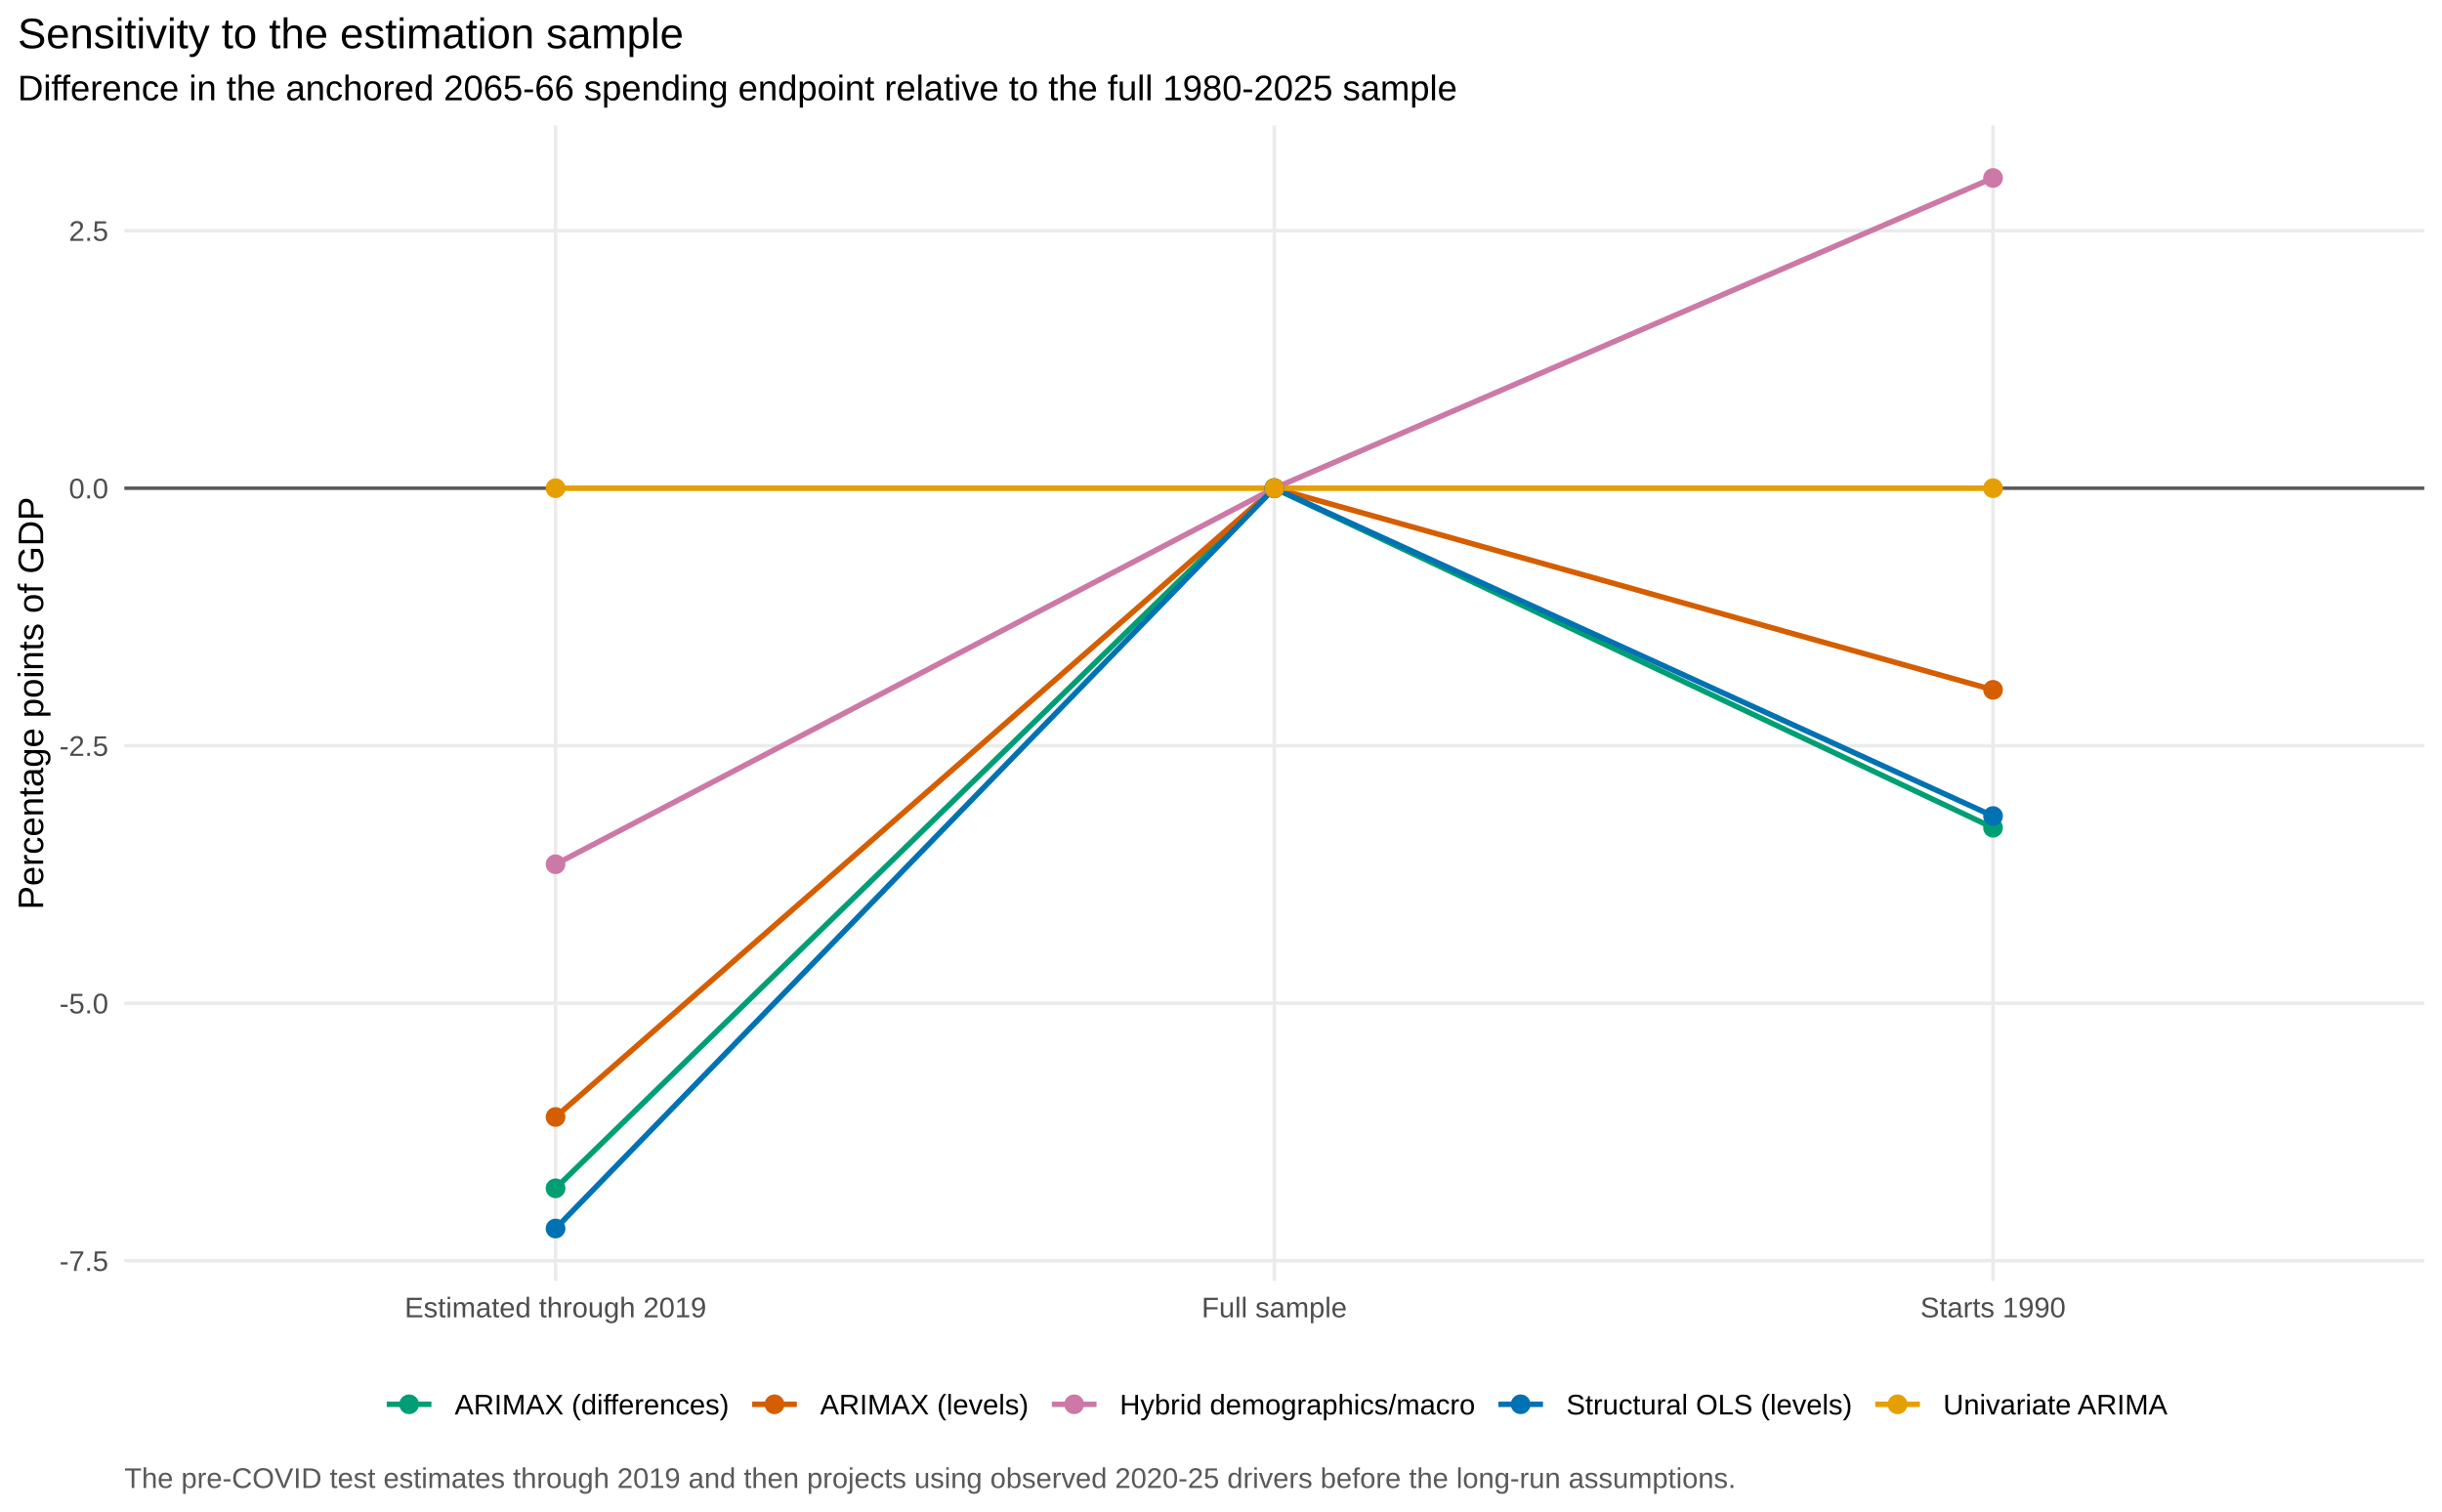
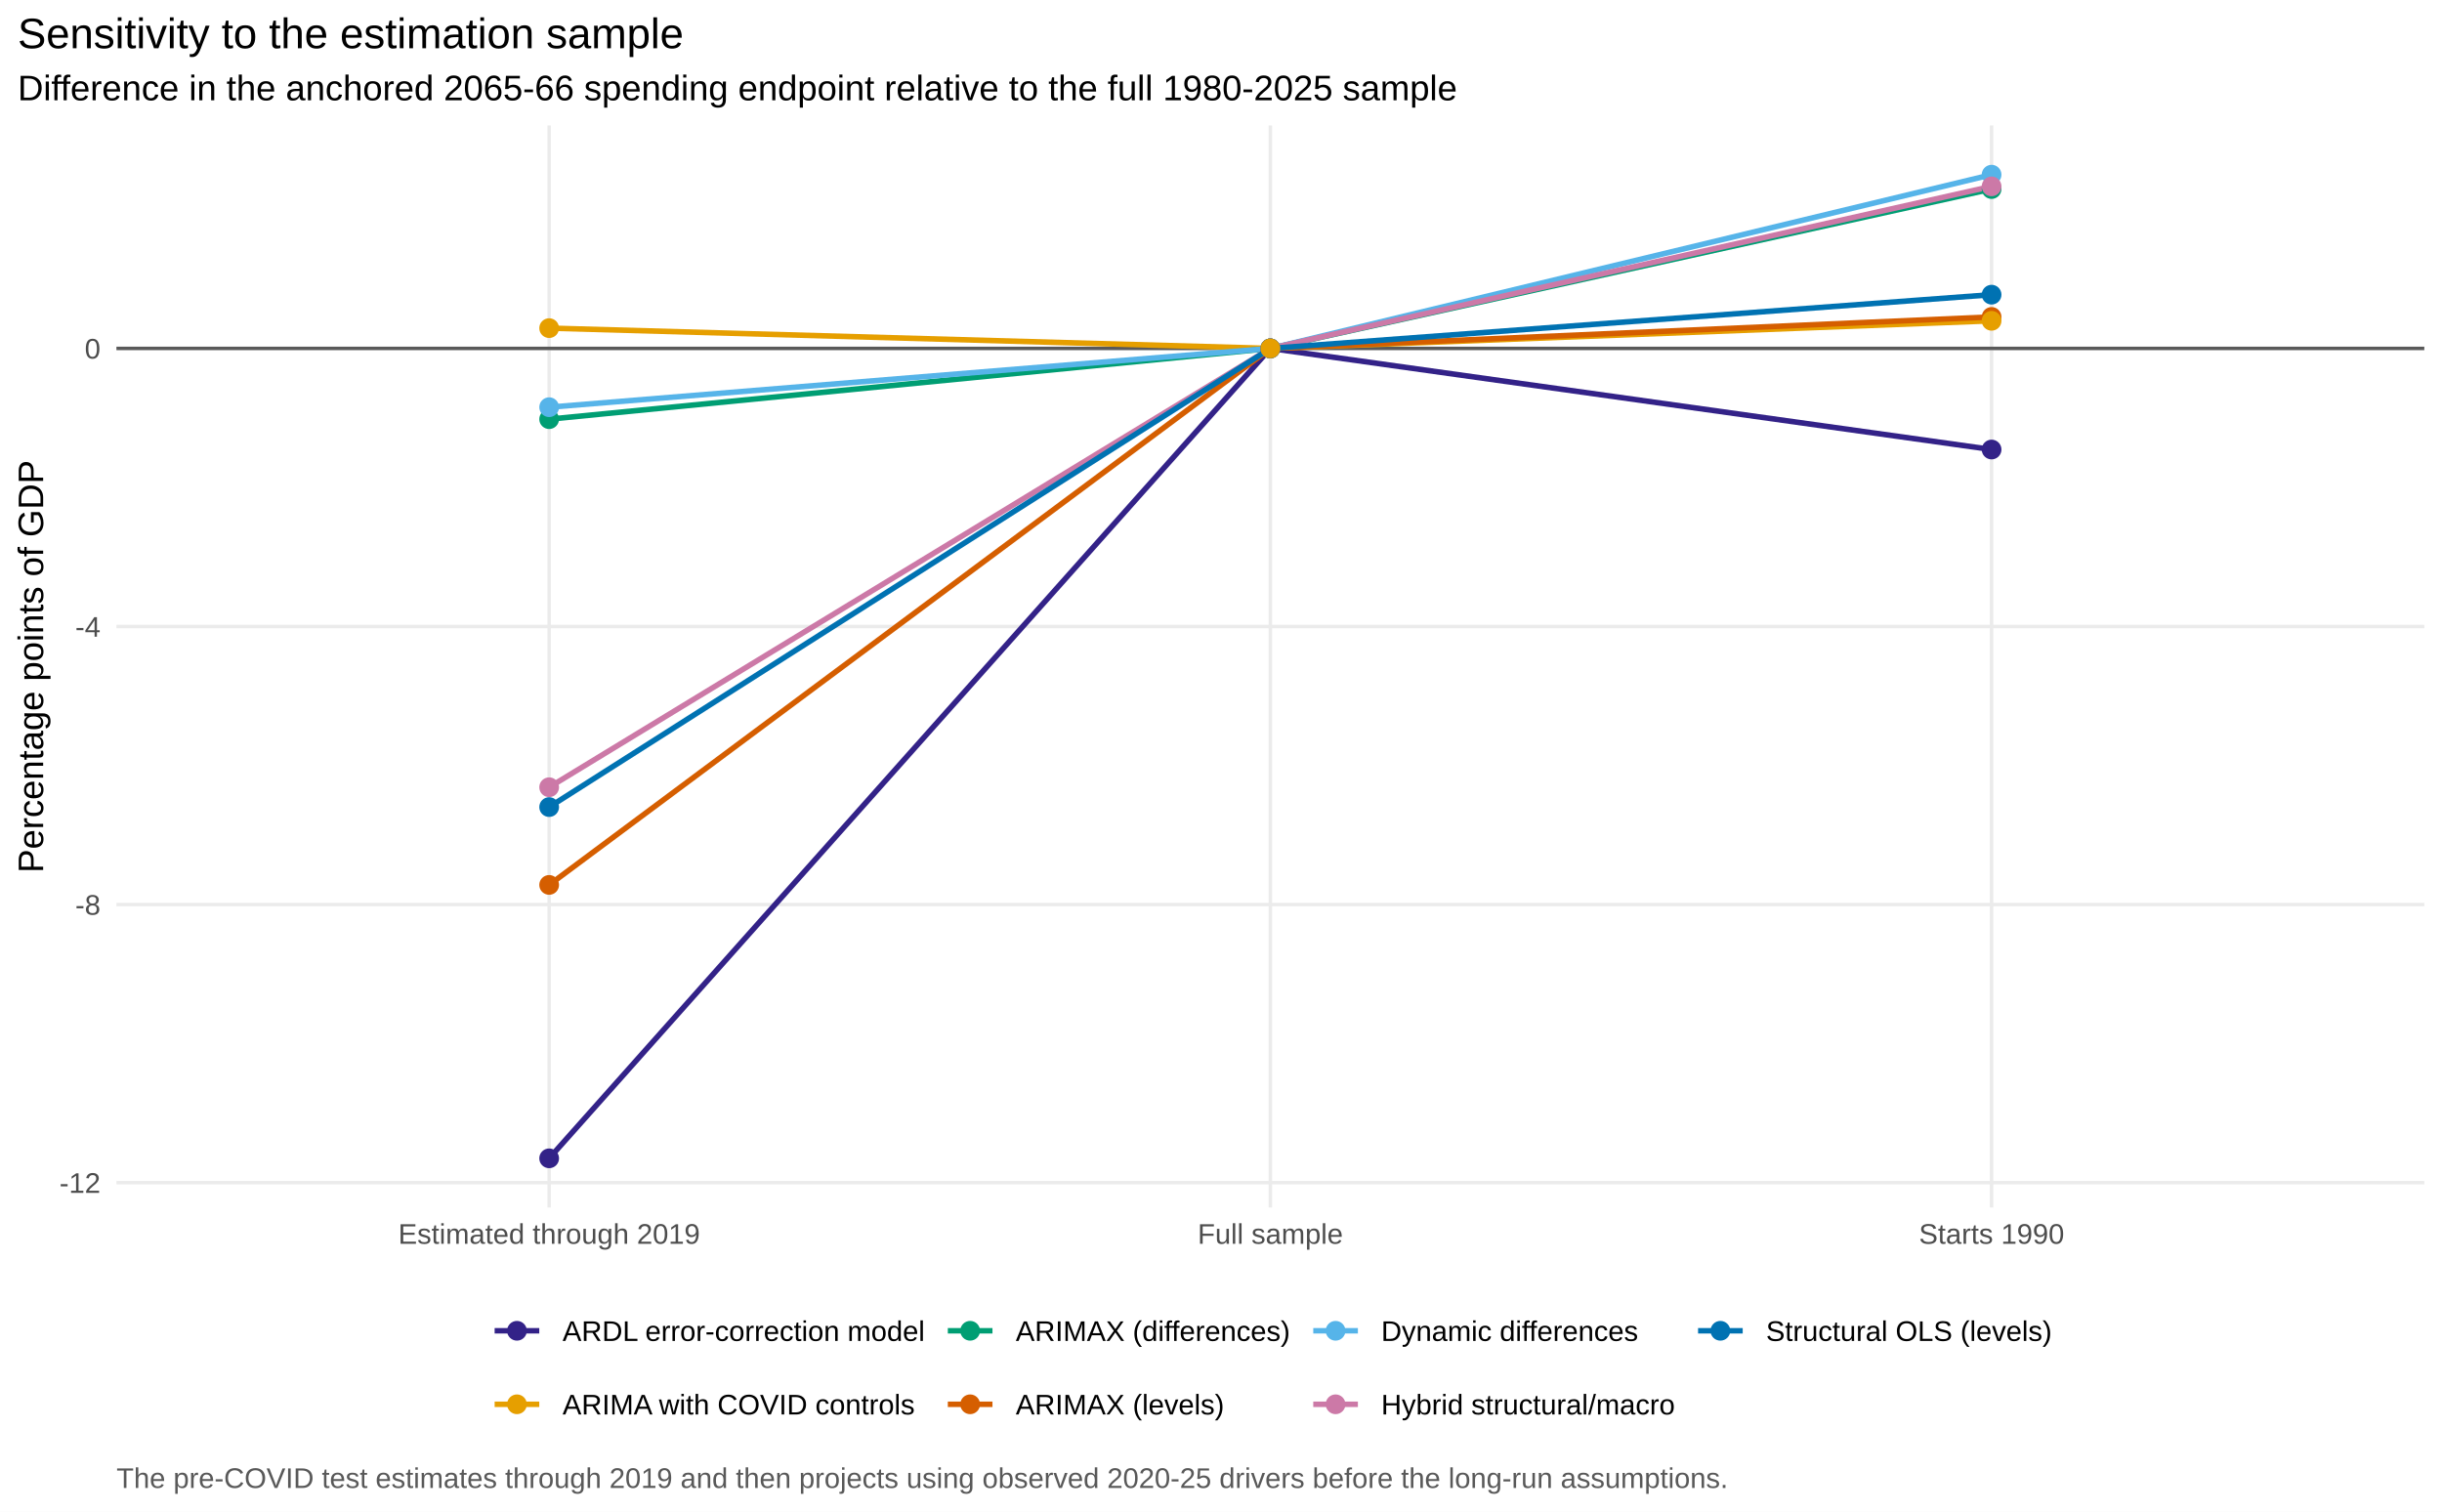
<svg xmlns="http://www.w3.org/2000/svg" width="756.00pt" height="468.00pt" viewBox="0 0 756.00 468.00">
  <g class="svglite">
    <defs>
      <style type="text/css">
    .svglite line, .svglite polyline, .svglite polygon, .svglite path, .svglite rect, .svglite circle {
      fill: none;
      stroke: #000000;
      stroke-linecap: round;
      stroke-linejoin: round;
      stroke-miterlimit: 10.00;
    }
    .svglite text {
      white-space: pre;
    }
    .svglite g.glyphgroup path {
      fill: inherit;
      stroke: none;
    }
  </style>
    </defs>
    <rect width="100%" height="100%" style="stroke: none; fill: #FFFFFF;" />
    <defs>
      <clipPath id="cpMC4wMHw3NTYuMDB8MC4wMHw0NjguMDA=">
        <rect x="0.00" y="0.00" width="756.00" height="468.00" />
      </clipPath>
    </defs>
    <g clip-path="url(#cpMC4wMHw3NTYuMDB8MC4wMHw0NjguMDA=)">
      <rect x="0.00" y="-0" width="756.00" height="468.00" style="stroke-width: 1.07; stroke: none; fill: #FFFFFF;" />
    </g>
    <defs>
-       <clipPath id="cpMzguNDl8NzUwLjUyfDM4Ljg1fDM5Ni42MQ==">
-         <rect x="38.49" y="38.85" width="712.03" height="357.76" />
+       <clipPath id="cpMzYuMDV8NzUwLjUyfDM4Ljg1fDM3My44NQ==">
+         <rect x="36.05" y="38.85" width="714.47" height="335.00" />
      </clipPath>
    </defs>
-     <g clip-path="url(#cpMzguNDl8NzUwLjUyfDM4Ljg1fDM5Ni42MQ==)">
-       <polyline points="38.49,390.33 750.52,390.33 " style="stroke-width: 1.07; stroke: #EBEBEB; stroke-linecap: butt;" />
-       <polyline points="38.49,310.60 750.52,310.60 " style="stroke-width: 1.07; stroke: #EBEBEB; stroke-linecap: butt;" />
-       <polyline points="38.49,230.88 750.52,230.88 " style="stroke-width: 1.07; stroke: #EBEBEB; stroke-linecap: butt;" />
-       <polyline points="38.49,151.15 750.52,151.15 " style="stroke-width: 1.07; stroke: #EBEBEB; stroke-linecap: butt;" />
-       <polyline points="38.49,71.42 750.52,71.42 " style="stroke-width: 1.07; stroke: #EBEBEB; stroke-linecap: butt;" />
-       <polyline points="171.99,396.61 171.99,38.85 " style="stroke-width: 1.07; stroke: #EBEBEB; stroke-linecap: butt;" />
-       <polyline points="394.50,396.61 394.50,38.85 " style="stroke-width: 1.07; stroke: #EBEBEB; stroke-linecap: butt;" />
-       <polyline points="617.01,396.61 617.01,38.85 " style="stroke-width: 1.07; stroke: #EBEBEB; stroke-linecap: butt;" />
-       <line x1="38.49" y1="151.15" x2="750.52" y2="151.15" style="stroke-width: 1.07; stroke: #595959; stroke-linecap: butt;" />
-       <polyline points="171.99,367.90 394.50,151.15 617.01,256.27 " style="stroke-width: 1.71; stroke: #009E73; stroke-linecap: butt;" />
-       <polyline points="171.99,345.82 394.50,151.15 617.01,213.57 " style="stroke-width: 1.71; stroke: #D55E00; stroke-linecap: butt;" />
-       <polyline points="171.99,267.57 394.50,151.15 617.01,55.11 " style="stroke-width: 1.71; stroke: #CC79A7; stroke-linecap: butt;" />
-       <polyline points="171.99,380.35 394.50,151.15 617.01,252.65 " style="stroke-width: 1.71; stroke: #0072B2; stroke-linecap: butt;" />
-       <polyline points="171.99,151.15 394.50,151.15 617.01,151.15 " style="stroke-width: 1.71; stroke: #E69F00; stroke-linecap: butt;" />
-       <circle cx="394.50" cy="151.15" r="2.70" style="stroke-width: 0.71; stroke: #009E73; fill: #009E73;" />
-       <circle cx="617.01" cy="256.27" r="2.70" style="stroke-width: 0.71; stroke: #009E73; fill: #009E73;" />
-       <circle cx="171.99" cy="367.90" r="2.70" style="stroke-width: 0.71; stroke: #009E73; fill: #009E73;" />
-       <circle cx="394.50" cy="151.15" r="2.70" style="stroke-width: 0.71; stroke: #D55E00; fill: #D55E00;" />
-       <circle cx="617.01" cy="213.57" r="2.70" style="stroke-width: 0.71; stroke: #D55E00; fill: #D55E00;" />
-       <circle cx="171.99" cy="345.82" r="2.70" style="stroke-width: 0.71; stroke: #D55E00; fill: #D55E00;" />
-       <circle cx="394.50" cy="151.15" r="2.70" style="stroke-width: 0.71; stroke: #CC79A7; fill: #CC79A7;" />
-       <circle cx="617.01" cy="55.11" r="2.70" style="stroke-width: 0.71; stroke: #CC79A7; fill: #CC79A7;" />
-       <circle cx="171.99" cy="267.57" r="2.70" style="stroke-width: 0.71; stroke: #CC79A7; fill: #CC79A7;" />
-       <circle cx="394.50" cy="151.15" r="2.70" style="stroke-width: 0.71; stroke: #0072B2; fill: #0072B2;" />
-       <circle cx="617.01" cy="252.65" r="2.70" style="stroke-width: 0.71; stroke: #0072B2; fill: #0072B2;" />
-       <circle cx="171.99" cy="380.35" r="2.70" style="stroke-width: 0.71; stroke: #0072B2; fill: #0072B2;" />
-       <circle cx="394.50" cy="151.15" r="2.70" style="stroke-width: 0.71; stroke: #E69F00; fill: #E69F00;" />
-       <circle cx="617.01" cy="151.15" r="2.70" style="stroke-width: 0.71; stroke: #E69F00; fill: #E69F00;" />
-       <circle cx="171.99" cy="151.15" r="2.70" style="stroke-width: 0.71; stroke: #E69F00; fill: #E69F00;" />
+     <g clip-path="url(#cpMzYuMDV8NzUwLjUyfDM4Ljg1fDM3My44NQ==)">
+       <polyline points="36.05,366.15 750.52,366.15 " style="stroke-width: 1.07; stroke: #EBEBEB; stroke-linecap: butt;" />
+       <polyline points="36.05,280.06 750.52,280.06 " style="stroke-width: 1.07; stroke: #EBEBEB; stroke-linecap: butt;" />
+       <polyline points="36.05,193.97 750.52,193.97 " style="stroke-width: 1.07; stroke: #EBEBEB; stroke-linecap: butt;" />
+       <polyline points="36.05,107.87 750.52,107.87 " style="stroke-width: 1.07; stroke: #EBEBEB; stroke-linecap: butt;" />
+       <polyline points="170.01,373.85 170.01,38.85 " style="stroke-width: 1.07; stroke: #EBEBEB; stroke-linecap: butt;" />
+       <polyline points="393.28,373.85 393.28,38.85 " style="stroke-width: 1.07; stroke: #EBEBEB; stroke-linecap: butt;" />
+       <polyline points="616.56,373.85 616.56,38.85 " style="stroke-width: 1.07; stroke: #EBEBEB; stroke-linecap: butt;" />
+       <line x1="36.05" y1="107.87" x2="750.52" y2="107.87" style="stroke-width: 1.07; stroke: #595959; stroke-linecap: butt;" />
+       <polyline points="170.01,358.62 393.28,107.87 616.56,139.17 " style="stroke-width: 1.71; stroke: #332288; stroke-linecap: butt;" />
+       <polyline points="170.01,101.59 393.28,107.87 616.56,99.32 " style="stroke-width: 1.71; stroke: #E69F00; stroke-linecap: butt;" />
+       <polyline points="170.01,129.77 393.28,107.87 616.56,58.53 " style="stroke-width: 1.71; stroke: #009E73; stroke-linecap: butt;" />
+       <polyline points="170.01,273.97 393.28,107.87 616.56,98.12 " style="stroke-width: 1.71; stroke: #D55E00; stroke-linecap: butt;" />
+       <polyline points="170.01,126.07 393.28,107.87 616.56,54.08 " style="stroke-width: 1.71; stroke: #56B4E9; stroke-linecap: butt;" />
+       <polyline points="170.01,243.73 393.28,107.87 616.56,57.70 " style="stroke-width: 1.71; stroke: #CC79A7; stroke-linecap: butt;" />
+       <polyline points="170.01,249.87 393.28,107.87 616.56,91.23 " style="stroke-width: 1.71; stroke: #0072B2; stroke-linecap: butt;" />
+       <circle cx="393.28" cy="107.87" r="2.70" style="stroke-width: 0.71; stroke: #332288; fill: #332288;" />
+       <circle cx="616.56" cy="139.17" r="2.70" style="stroke-width: 0.71; stroke: #332288; fill: #332288;" />
+       <circle cx="170.01" cy="358.62" r="2.70" style="stroke-width: 0.71; stroke: #332288; fill: #332288;" />
+       <circle cx="393.28" cy="107.87" r="2.70" style="stroke-width: 0.71; stroke: #009E73; fill: #009E73;" />
+       <circle cx="616.56" cy="58.53" r="2.70" style="stroke-width: 0.71; stroke: #009E73; fill: #009E73;" />
+       <circle cx="170.01" cy="129.77" r="2.70" style="stroke-width: 0.71; stroke: #009E73; fill: #009E73;" />
+       <circle cx="393.28" cy="107.87" r="2.70" style="stroke-width: 0.71; stroke: #D55E00; fill: #D55E00;" />
+       <circle cx="616.56" cy="98.12" r="2.70" style="stroke-width: 0.71; stroke: #D55E00; fill: #D55E00;" />
+       <circle cx="170.01" cy="273.97" r="2.70" style="stroke-width: 0.71; stroke: #D55E00; fill: #D55E00;" />
+       <circle cx="393.28" cy="107.87" r="2.70" style="stroke-width: 0.71; stroke: #56B4E9; fill: #56B4E9;" />
+       <circle cx="616.56" cy="54.08" r="2.70" style="stroke-width: 0.71; stroke: #56B4E9; fill: #56B4E9;" />
+       <circle cx="170.01" cy="126.07" r="2.70" style="stroke-width: 0.71; stroke: #56B4E9; fill: #56B4E9;" />
+       <circle cx="393.28" cy="107.87" r="2.70" style="stroke-width: 0.71; stroke: #CC79A7; fill: #CC79A7;" />
+       <circle cx="616.56" cy="57.70" r="2.70" style="stroke-width: 0.71; stroke: #CC79A7; fill: #CC79A7;" />
+       <circle cx="170.01" cy="243.73" r="2.70" style="stroke-width: 0.71; stroke: #CC79A7; fill: #CC79A7;" />
+       <circle cx="393.28" cy="107.87" r="2.70" style="stroke-width: 0.71; stroke: #0072B2; fill: #0072B2;" />
+       <circle cx="616.56" cy="91.23" r="2.70" style="stroke-width: 0.71; stroke: #0072B2; fill: #0072B2;" />
+       <circle cx="170.01" cy="249.87" r="2.70" style="stroke-width: 0.71; stroke: #0072B2; fill: #0072B2;" />
+       <circle cx="393.28" cy="107.87" r="2.70" style="stroke-width: 0.71; stroke: #E69F00; fill: #E69F00;" />
+       <circle cx="616.56" cy="99.32" r="2.70" style="stroke-width: 0.71; stroke: #E69F00; fill: #E69F00;" />
+       <circle cx="170.01" cy="101.59" r="2.70" style="stroke-width: 0.71; stroke: #E69F00; fill: #E69F00;" />
    </g>
    <g clip-path="url(#cpMC4wMHw3NTYuMDB8MC4wMHw0NjguMDA=)">
-       <text x="33.56" y="393.48" text-anchor="end" style="font-size: 8.80px;fill: #4D4D4D; font-family: &quot;Arial&quot;;" textLength="15.14px" lengthAdjust="spacingAndGlyphs">-7.5</text>
-       <text x="33.56" y="313.75" text-anchor="end" style="font-size: 8.80px;fill: #4D4D4D; font-family: &quot;Arial&quot;;" textLength="15.14px" lengthAdjust="spacingAndGlyphs">-5.0</text>
-       <text x="33.56" y="234.03" text-anchor="end" style="font-size: 8.80px;fill: #4D4D4D; font-family: &quot;Arial&quot;;" textLength="15.14px" lengthAdjust="spacingAndGlyphs">-2.5</text>
-       <text x="33.56" y="154.30" text-anchor="end" style="font-size: 8.80px;fill: #4D4D4D; font-family: &quot;Arial&quot;;" textLength="12.22px" lengthAdjust="spacingAndGlyphs">0.0</text>
-       <text x="33.56" y="74.57" text-anchor="end" style="font-size: 8.80px;fill: #4D4D4D; font-family: &quot;Arial&quot;;" textLength="12.22px" lengthAdjust="spacingAndGlyphs">2.5</text>
-       <text x="171.99" y="407.84" text-anchor="middle" style="font-size: 8.80px;fill: #4D4D4D; font-family: &quot;Arial&quot;;" textLength="93.36px" lengthAdjust="spacingAndGlyphs">Estimated through 2019</text>
-       <text x="394.50" y="407.84" text-anchor="middle" style="font-size: 8.80px;fill: #4D4D4D; font-family: &quot;Arial&quot;;" textLength="44.97px" lengthAdjust="spacingAndGlyphs">Full sample</text>
-       <text x="617.01" y="407.84" text-anchor="middle" style="font-size: 8.80px;fill: #4D4D4D; font-family: &quot;Arial&quot;;" textLength="44.97px" lengthAdjust="spacingAndGlyphs">Starts 1990</text>
-       <text transform="translate(13.36,217.73) rotate(-90)" text-anchor="middle" style="font-size: 11.00px; font-family: &quot;Arial&quot;;" textLength="127.91px" lengthAdjust="spacingAndGlyphs">Percentage points of GDP</text>
-       <line x1="119.73" y1="434.77" x2="133.56" y2="434.77" style="stroke-width: 1.71; stroke: #009E73; stroke-linecap: butt;" />
-       <circle cx="126.65" cy="434.77" r="2.70" style="stroke-width: 0.71; stroke: #009E73; fill: #009E73;" />
-       <line x1="232.86" y1="434.77" x2="246.69" y2="434.77" style="stroke-width: 1.71; stroke: #D55E00; stroke-linecap: butt;" />
-       <circle cx="239.77" cy="434.77" r="2.70" style="stroke-width: 0.71; stroke: #D55E00; fill: #D55E00;" />
-       <line x1="325.63" y1="434.77" x2="339.46" y2="434.77" style="stroke-width: 1.71; stroke: #CC79A7; stroke-linecap: butt;" />
-       <circle cx="332.55" cy="434.77" r="2.70" style="stroke-width: 0.71; stroke: #CC79A7; fill: #CC79A7;" />
-       <line x1="463.86" y1="434.77" x2="477.68" y2="434.77" style="stroke-width: 1.71; stroke: #0072B2; stroke-linecap: butt;" />
-       <circle cx="470.77" cy="434.77" r="2.70" style="stroke-width: 0.71; stroke: #0072B2; fill: #0072B2;" />
-       <line x1="580.55" y1="434.77" x2="594.37" y2="434.77" style="stroke-width: 1.71; stroke: #E69F00; stroke-linecap: butt;" />
-       <circle cx="587.46" cy="434.77" r="2.70" style="stroke-width: 0.71; stroke: #E69F00; fill: #E69F00;" />
-       <text x="140.76" y="437.92" style="font-size: 8.80px; font-family: &quot;Arial&quot;;" textLength="84.89px" lengthAdjust="spacingAndGlyphs">ARIMAX (differences)</text>
-       <text x="253.89" y="437.92" style="font-size: 8.80px; font-family: &quot;Arial&quot;;" textLength="64.53px" lengthAdjust="spacingAndGlyphs">ARIMAX (levels)</text>
-       <text x="346.66" y="437.92" style="font-size: 8.80px; font-family: &quot;Arial&quot;;" textLength="109.98px" lengthAdjust="spacingAndGlyphs">Hybrid demographics/macro</text>
-       <text x="484.89" y="437.92" style="font-size: 8.80px; font-family: &quot;Arial&quot;;" textLength="88.45px" lengthAdjust="spacingAndGlyphs">Structural OLS (levels)</text>
-       <text x="601.58" y="437.92" style="font-size: 8.80px; font-family: &quot;Arial&quot;;" textLength="69.42px" lengthAdjust="spacingAndGlyphs">Univariate ARIMA</text>
+       <text x="31.12" y="369.30" text-anchor="end" style="font-size: 8.80px;fill: #4D4D4D; font-family: &quot;Arial&quot;;" textLength="12.70px" lengthAdjust="spacingAndGlyphs">-12</text>
+       <text x="31.12" y="283.21" text-anchor="end" style="font-size: 8.80px;fill: #4D4D4D; font-family: &quot;Arial&quot;;" textLength="7.81px" lengthAdjust="spacingAndGlyphs">-8</text>
+       <text x="31.12" y="197.12" text-anchor="end" style="font-size: 8.80px;fill: #4D4D4D; font-family: &quot;Arial&quot;;" textLength="7.81px" lengthAdjust="spacingAndGlyphs">-4</text>
+       <text x="31.12" y="111.02" text-anchor="end" style="font-size: 8.80px;fill: #4D4D4D; font-family: &quot;Arial&quot;;" textLength="4.89px" lengthAdjust="spacingAndGlyphs">0</text>
+       <text x="170.01" y="385.08" text-anchor="middle" style="font-size: 8.80px;fill: #4D4D4D; font-family: &quot;Arial&quot;;" textLength="93.36px" lengthAdjust="spacingAndGlyphs">Estimated through 2019</text>
+       <text x="393.28" y="385.08" text-anchor="middle" style="font-size: 8.80px;fill: #4D4D4D; font-family: &quot;Arial&quot;;" textLength="44.97px" lengthAdjust="spacingAndGlyphs">Full sample</text>
+       <text x="616.56" y="385.08" text-anchor="middle" style="font-size: 8.80px;fill: #4D4D4D; font-family: &quot;Arial&quot;;" textLength="44.97px" lengthAdjust="spacingAndGlyphs">Starts 1990</text>
+       <text transform="translate(13.36,206.35) rotate(-90)" text-anchor="middle" style="font-size: 11.00px; font-family: &quot;Arial&quot;;" textLength="127.91px" lengthAdjust="spacingAndGlyphs">Percentage points of GDP</text>
+       <line x1="153.13" y1="412.01" x2="166.95" y2="412.01" style="stroke-width: 1.71; stroke: #332288; stroke-linecap: butt;" />
+       <circle cx="160.04" cy="412.01" r="2.70" style="stroke-width: 0.71; stroke: #332288; fill: #332288;" />
+       <line x1="153.13" y1="434.77" x2="166.95" y2="434.77" style="stroke-width: 1.71; stroke: #E69F00; stroke-linecap: butt;" />
+       <circle cx="160.04" cy="434.77" r="2.70" style="stroke-width: 0.71; stroke: #E69F00; fill: #E69F00;" />
+       <line x1="293.43" y1="412.01" x2="307.25" y2="412.01" style="stroke-width: 1.71; stroke: #009E73; stroke-linecap: butt;" />
+       <circle cx="300.34" cy="412.01" r="2.70" style="stroke-width: 0.71; stroke: #009E73; fill: #009E73;" />
+       <line x1="293.43" y1="434.77" x2="307.25" y2="434.77" style="stroke-width: 1.71; stroke: #D55E00; stroke-linecap: butt;" />
+       <circle cx="300.34" cy="434.77" r="2.70" style="stroke-width: 0.71; stroke: #D55E00; fill: #D55E00;" />
+       <line x1="406.56" y1="412.01" x2="420.38" y2="412.01" style="stroke-width: 1.71; stroke: #56B4E9; stroke-linecap: butt;" />
+       <circle cx="413.47" cy="412.01" r="2.70" style="stroke-width: 0.71; stroke: #56B4E9; fill: #56B4E9;" />
+       <line x1="406.56" y1="434.77" x2="420.38" y2="434.77" style="stroke-width: 1.71; stroke: #CC79A7; stroke-linecap: butt;" />
+       <circle cx="413.47" cy="434.77" r="2.70" style="stroke-width: 0.71; stroke: #CC79A7; fill: #CC79A7;" />
+       <line x1="525.69" y1="412.01" x2="539.51" y2="412.01" style="stroke-width: 1.71; stroke: #0072B2; stroke-linecap: butt;" />
+       <circle cx="532.60" cy="412.01" r="2.70" style="stroke-width: 0.71; stroke: #0072B2; fill: #0072B2;" />
+       <text x="174.16" y="415.16" style="font-size: 8.80px; font-family: &quot;Arial&quot;;" textLength="112.06px" lengthAdjust="spacingAndGlyphs">ARDL error-correction model</text>
+       <text x="174.16" y="437.92" style="font-size: 8.80px; font-family: &quot;Arial&quot;;" textLength="109.02px" lengthAdjust="spacingAndGlyphs">ARIMA with COVID controls</text>
+       <text x="314.46" y="415.16" style="font-size: 8.80px; font-family: &quot;Arial&quot;;" textLength="84.89px" lengthAdjust="spacingAndGlyphs">ARIMAX (differences)</text>
+       <text x="314.46" y="437.92" style="font-size: 8.80px; font-family: &quot;Arial&quot;;" textLength="64.53px" lengthAdjust="spacingAndGlyphs">ARIMAX (levels)</text>
+       <text x="427.59" y="415.16" style="font-size: 8.80px; font-family: &quot;Arial&quot;;" textLength="79.53px" lengthAdjust="spacingAndGlyphs">Dynamic differences</text>
+       <text x="427.59" y="437.92" style="font-size: 8.80px; font-family: &quot;Arial&quot;;" textLength="90.89px" lengthAdjust="spacingAndGlyphs">Hybrid structural/macro</text>
+       <text x="546.72" y="415.16" style="font-size: 8.80px; font-family: &quot;Arial&quot;;" textLength="88.45px" lengthAdjust="spacingAndGlyphs">Structural OLS (levels)</text>
      <text x="5.48" y="31.05" style="font-size: 11.00px; font-family: &quot;Arial&quot;;" textLength="445.98px" lengthAdjust="spacingAndGlyphs">Difference in the anchored 2065-66 spending endpoint relative to the full 1980-2025 sample</text>
      <text x="5.48" y="14.93" style="font-size: 13.20px; font-family: &quot;Arial&quot;;" textLength="205.86px" lengthAdjust="spacingAndGlyphs">Sensitivity to the estimation sample</text>
-       <text x="38.49" y="460.67" style="font-size: 8.80px;fill: #595959; font-family: &quot;Arial&quot;;" textLength="498.52px" lengthAdjust="spacingAndGlyphs">The pre-COVID test estimates through 2019 and then projects using observed 2020-25 drivers before the long-run assumptions.</text>
+       <text x="36.05" y="460.67" style="font-size: 8.80px;fill: #595959; font-family: &quot;Arial&quot;;" textLength="498.52px" lengthAdjust="spacingAndGlyphs">The pre-COVID test estimates through 2019 and then projects using observed 2020-25 drivers before the long-run assumptions.</text>
    </g>
  </g>
</svg>
